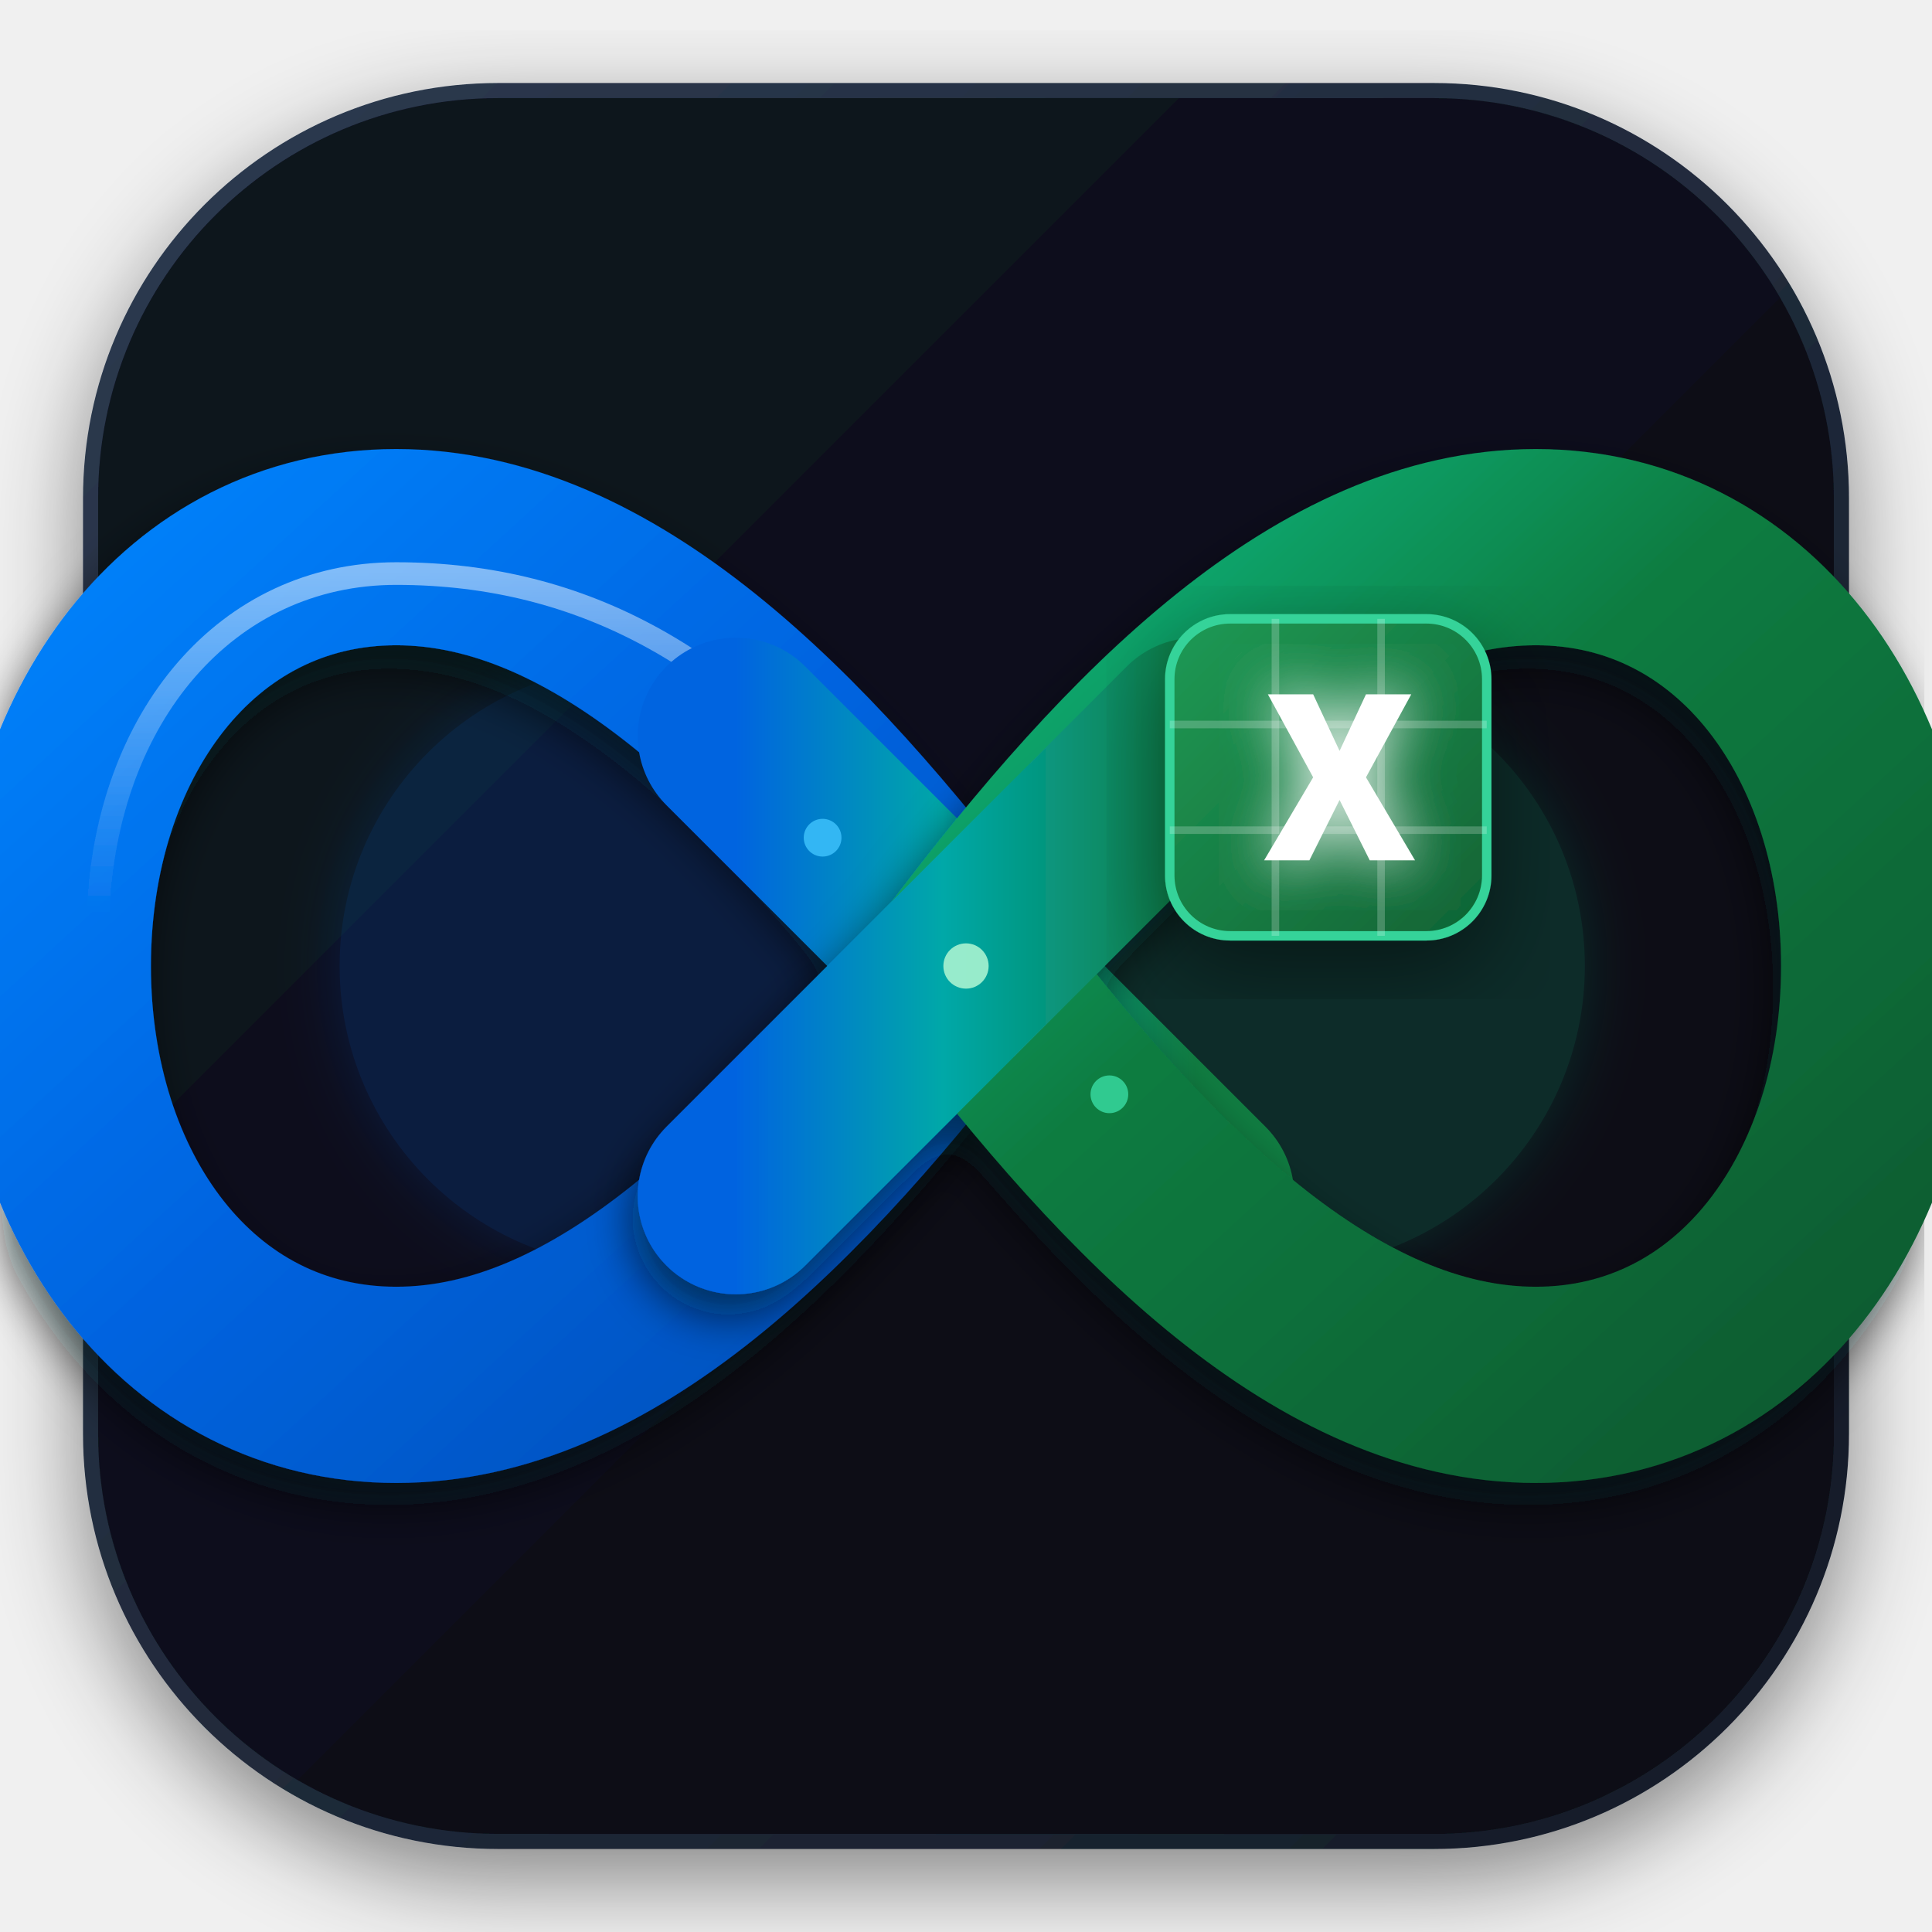
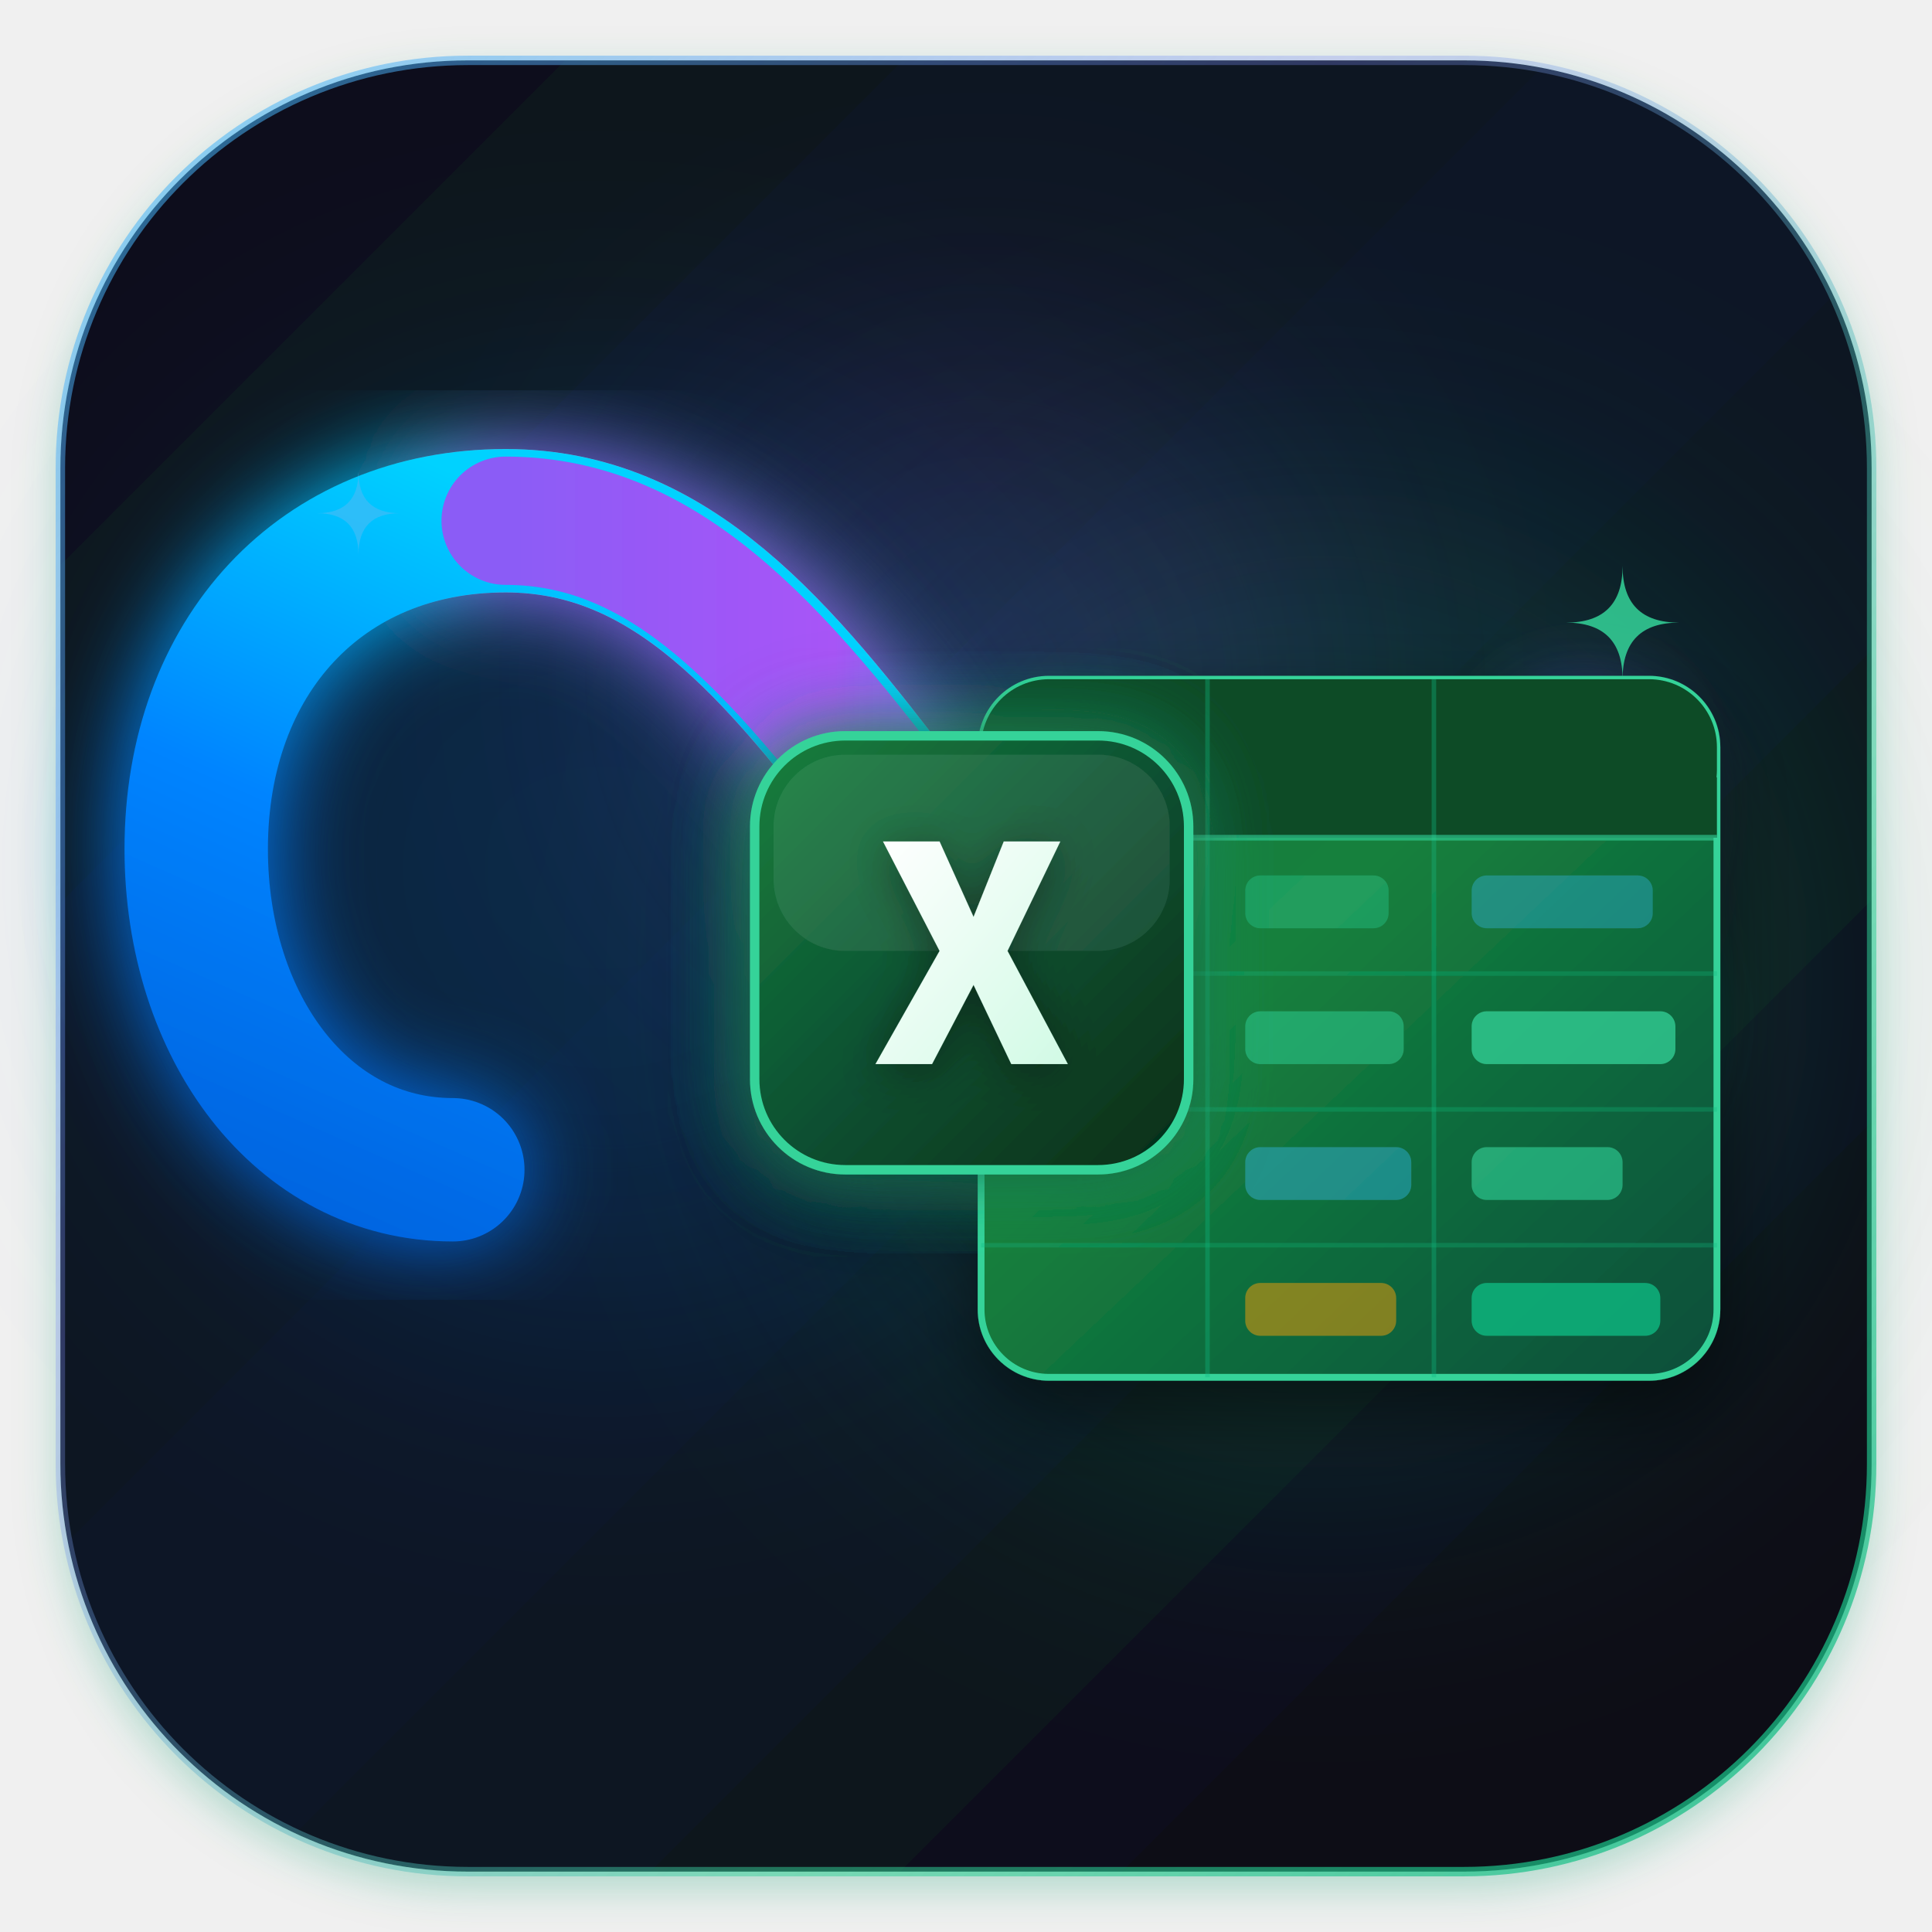
- <svg xmlns="http://www.w3.org/2000/svg" viewBox="0 0 512 512" width="100%" height="100%">
+ <svg xmlns="http://www.w3.org/2000/svg" viewBox="0 0 512 512" width="512" height="512">
  <defs>
    <linearGradient id="bgGrad" x1="0%" y1="0%" x2="100%" y2="100%">
-       <stop offset="0%" stop-color="#0E1420" />
-       <stop offset="100%" stop-color="#080C14" />
+       <stop offset="0%" stop-color="#0B0F19" />
+       <stop offset="50%" stop-color="#111827" />
+       <stop offset="100%" stop-color="#070A10" />
    </linearGradient>
    <linearGradient id="borderGrad" x1="0%" y1="0%" x2="100%" y2="100%">
-       <stop offset="0%" stop-color="#2D3A50" />
-       <stop offset="100%" stop-color="#141B26" />
+       <stop offset="0%" stop-color="#38BDF8" stop-opacity="0.6" />
+       <stop offset="35%" stop-color="#818CF8" stop-opacity="0.3" />
+       <stop offset="70%" stop-color="#34D399" stop-opacity="0.5" />
+       <stop offset="100%" stop-color="#10B981" stop-opacity="0.8" />
    </linearGradient>
-     <linearGradient id="metaBlueGrad" x1="0%" y1="0%" x2="100%" y2="100%">
-       <stop offset="0%" stop-color="#0082FB" />
-       <stop offset="50%" stop-color="#0064E0" />
-       <stop offset="100%" stop-color="#004FB8" />
+     <linearGradient id="metaLoopLeft" x1="0%" y1="100%" x2="50%" y2="0%">
+       <stop offset="0%" stop-color="#0064E0" />
+       <stop offset="50%" stop-color="#0084FF" />
+       <stop offset="100%" stop-color="#00D2FF" />
    </linearGradient>
-     <linearGradient id="transitionGrad" x1="0%" y1="50%" x2="100%" y2="50%">
-       <stop offset="0%" stop-color="#0064E0" />
-       <stop offset="45%" stop-color="#00A8A8" />
-       <stop offset="100%" stop-color="#107C41" />
+     <linearGradient id="metaLoopCenter" x1="0%" y1="0%" x2="100%" y2="100%">
+       <stop offset="0%" stop-color="#0084FF" />
+       <stop offset="40%" stop-color="#6366F1" />
+       <stop offset="70%" stop-color="#8B5CF6" />
+       <stop offset="100%" stop-color="#EC4899" />
    </linearGradient>
-     <linearGradient id="excelGreenGrad" x1="0%" y1="0%" x2="100%" y2="100%">
-       <stop offset="0%" stop-color="#10B981" />
-       <stop offset="40%" stop-color="#107C41" />
-       <stop offset="100%" stop-color="#0D5A30" />
+     <linearGradient id="bridgeFlow" x1="0%" y1="50%" x2="100%" y2="50%">
+       <stop offset="0%" stop-color="#8B5CF6" />
+       <stop offset="30%" stop-color="#A855F7" />
+       <stop offset="70%" stop-color="#06B6D4" />
+       <stop offset="100%" stop-color="#10B981" />
    </linearGradient>
-     <linearGradient id="sheetTileGrad" x1="0%" y1="0%" x2="100%" y2="100%">
-       <stop offset="0%" stop-color="#1F9A55" />
-       <stop offset="100%" stop-color="#106334" />
+     <linearGradient id="excelSheetGrad" x1="0%" y1="0%" x2="100%" y2="100%">
+       <stop offset="0%" stop-color="#107C41" />
+       <stop offset="40%" stop-color="#15803D" />
+       <stop offset="100%" stop-color="#064E3B" />
    </linearGradient>
-     <linearGradient id="specularGrad" x1="0%" y1="0%" x2="0%" y2="100%">
-       <stop offset="0%" stop-color="#FFFFFF" stop-opacity="0.5" />
-       <stop offset="100%" stop-color="#FFFFFF" stop-opacity="0" />
+     <linearGradient id="excelSheetGlow" x1="0%" y1="0%" x2="100%" y2="100%">
+       <stop offset="0%" stop-color="#22C55E" />
+       <stop offset="60%" stop-color="#10B981" />
+       <stop offset="100%" stop-color="#047857" />
    </linearGradient>
-     <filter id="softShadow" x="-20%" y="-20%" width="140%" height="140%">
-       <feDropShadow dx="0" dy="8" stdDeviation="12" flood-color="#000000" flood-opacity="0.45" />
-     </filter>
-     <filter id="glowEffect" x="-30%" y="-30%" width="160%" height="160%">
-       <feGaussianBlur stdDeviation="8" result="blur" />
+     <linearGradient id="excelBadgeGrad" x1="0%" y1="0%" x2="100%" y2="100%">
+       <stop offset="0%" stop-color="#15803D" />
+       <stop offset="50%" stop-color="#0F5132" />
+       <stop offset="100%" stop-color="#052E16" />
+     </linearGradient>
+     <linearGradient id="excelXGrad" x1="0%" y1="0%" x2="100%" y2="100%">
+       <stop offset="0%" stop-color="#FFFFFF" />
+       <stop offset="100%" stop-color="#D1FAE5" />
+     </linearGradient>
+     <filter id="neonGlowMeta" x="-20%" y="-20%" width="140%" height="140%">
+       <feGaussianBlur stdDeviation="12" result="blur" />
      <feComposite in="SourceGraphic" in2="blur" operator="over" />
    </filter>
-     <filter id="ribbonDepth" x="-20%" y="-20%" width="140%" height="140%">
-       <feDropShadow dx="-2" dy="6" stdDeviation="6" flood-color="#020813" flood-opacity="0.6" />
+     <filter id="neonGlowExcel" x="-20%" y="-20%" width="140%" height="140%">
+       <feGaussianBlur stdDeviation="10" result="blur" />
+       <feComposite in="SourceGraphic" in2="blur" operator="over" />
+     </filter>
+     <filter id="badgeShadow" x="-20%" y="-20%" width="150%" height="150%">
+       <feDropShadow dx="0" dy="12" stdDeviation="16" flood-color="#000000" flood-opacity="0.65" />
+       <feDropShadow dx="0" dy="4" stdDeviation="6" flood-color="#059669" flood-opacity="0.3" />
+     </filter>
+     <filter id="tileShadow" x="-15%" y="-15%" width="130%" height="130%">
+       <feDropShadow dx="0" dy="8" stdDeviation="10" flood-color="#000000" flood-opacity="0.5" />
    </filter>
  </defs>
-   <rect x="24" y="24" width="464" height="464" rx="108" fill="url(#bgGrad)" stroke="url(#borderGrad)" stroke-width="4" filter="url(#softShadow)" />
-   <circle cx="170" cy="256" r="80" fill="#0064E0" opacity="0.18" filter="url(#glowEffect)" />
-   <circle cx="340" cy="256" r="80" fill="#10B981" opacity="0.18" filter="url(#glowEffect)" />
-   <g filter="url(#ribbonDepth)">
-     <path d="M 256 256               C 210 195, 160 145, 105 145               C 50 145, 14 195, 14 256               C 14 317, 50 367, 105 367               C 160 367, 210 317, 256 256 Z" fill="none" stroke="url(#metaBlueGrad)" stroke-width="52" stroke-linecap="round" stroke-linejoin="round" />
-     <path d="M 230 220               C 195 175, 155 152, 105 152               C 60 152, 28 190, 26 242" fill="none" stroke="url(#specularGrad)" stroke-width="6" stroke-linecap="round" />
+   <rect x="16" y="16" width="480" height="480" rx="108" fill="url(#bgGrad)" filter="url(#badgeShadow)" />
+   <rect x="16" y="16" width="480" height="480" rx="108" fill="none" stroke="url(#borderGrad)" stroke-width="2.5" />
+   <circle cx="160" cy="230" r="120" fill="#0084FF" opacity="0.16" filter="blur(40px)" />
+   <circle cx="350" cy="260" r="130" fill="#10B981" opacity="0.18" filter="blur(40px)" />
+   <circle cx="260" cy="180" r="90" fill="#8B5CF6" opacity="0.14" filter="blur(35px)" />
+   <g id="metaRibbon" filter="url(#neonGlowMeta)">
+     <path d="M 120 310              C 80 310, 52 272, 52 225              C 52 174, 85 138, 134 138              C 178 138, 206 172, 238 214              L 246 225" fill="none" stroke="url(#metaLoopLeft)" stroke-width="38" stroke-linecap="round" />
+     <path d="M 238 214              C 270 256, 298 290, 342 290              C 388 290, 420 254, 420 205" fill="none" stroke="url(#metaLoopCenter)" stroke-width="38" stroke-linecap="round" opacity="0.85" />
+     <path d="M 134 138              C 178 138, 208 174, 246 225              C 284 276, 314 310, 360 310              C 388 310, 412 294, 425 270" fill="none" stroke="url(#bridgeFlow)" stroke-width="34" stroke-linecap="round" />
  </g>
-   <path d="M 195 195             C 225 225, 287 287, 317 317" fill="none" stroke="url(#transitionGrad)" stroke-width="52" stroke-linecap="round" />
-   <g filter="url(#ribbonDepth)">
-     <path d="M 256 256               C 302 317, 352 367, 407 367               C 462 367, 498 317, 498 256               C 498 195, 462 145, 407 145               C 352 145, 302 195, 256 256 Z" fill="none" stroke="url(#excelGreenGrad)" stroke-width="52" stroke-linecap="round" stroke-linejoin="round" />
-     <path d="M 195 317               C 225 287, 287 225, 317 195" fill="none" stroke="url(#transitionGrad)" stroke-width="52" stroke-linecap="round" />
+   <g id="transformationEnergy">
+     <circle cx="246" cy="225" r="9" fill="#FFFFFF" opacity="0.9" filter="drop-shadow(0 0 8px #38BDF8)" />
+     <path d="M 246 200 L 246 250" stroke="#FFFFFF" stroke-width="2" opacity="0.4" stroke-dasharray="2 3" />
+     <path d="M 221 225 L 271 225" stroke="#FFFFFF" stroke-width="2" opacity="0.4" stroke-dasharray="2 3" />
  </g>
-   <g transform="translate(352, 206)" filter="url(#softShadow)">
-     <rect x="-42" y="-42" width="84" height="84" rx="16" fill="url(#sheetTileGrad)" stroke="#34D399" stroke-width="2.5" />
-     <line x1="-42" y1="-14" x2="42" y2="-14" stroke="rgba(255,255,255,0.22)" stroke-width="2" />
-     <line x1="-42" y1="14" x2="42" y2="14" stroke="rgba(255,255,255,0.22)" stroke-width="2" />
-     <line x1="-14" y1="-42" x2="-14" y2="42" stroke="rgba(255,255,255,0.22)" stroke-width="2" />
-     <line x1="14" y1="-42" x2="14" y2="42" stroke="rgba(255,255,255,0.22)" stroke-width="2" />
-     <path d="M -16 -22 L -4 -22 L 3 -7 L 10 -22 L 22 -22 L 10 0 L 23 22 L 11 22 L 3 6 L -5 22 L -17 22 L -4 0 Z" fill="#FFFFFF" filter="url(#glowEffect)" />
+   <g id="excelSpreadsheet" filter="url(#tileShadow)">
+     <g transform="translate(230, 160)">
+       <rect x="30" y="20" width="195" height="185" rx="18" fill="url(#excelSheetGrad)" stroke="#34D399" stroke-width="1.8" />
+       <rect x="30" y="20" width="195" height="42" rx="18" fill="#0B4B27" />
+       <rect x="30" y="46" width="195" height="16" fill="#0B4B27" />
+       <line x1="90" y1="20" x2="90" y2="205" stroke="#10B981" stroke-width="1.2" stroke-opacity="0.35" />
+       <line x1="150" y1="20" x2="150" y2="205" stroke="#10B981" stroke-width="1.2" stroke-opacity="0.35" />
+       <line x1="30" y1="62" x2="225" y2="62" stroke="#34D399" stroke-width="1.5" stroke-opacity="0.6" />
+       <line x1="30" y1="98" x2="225" y2="98" stroke="#10B981" stroke-width="1.2" stroke-opacity="0.3" />
+       <line x1="30" y1="134" x2="225" y2="134" stroke="#10B981" stroke-width="1.2" stroke-opacity="0.3" />
+       <line x1="30" y1="170" x2="225" y2="170" stroke="#10B981" stroke-width="1.2" stroke-opacity="0.3" />
+       <rect x="100" y="72" width="38" height="14" rx="4" fill="#34D399" opacity="0.35" />
+       <rect x="160" y="72" width="48" height="14" rx="4" fill="#38BDF8" opacity="0.35" />
+       <rect x="100" y="108" width="42" height="14" rx="4" fill="#34D399" opacity="0.5" />
+       <rect x="160" y="108" width="54" height="14" rx="4" fill="#34D399" opacity="0.75" />
+       <rect x="100" y="144" width="44" height="14" rx="4" fill="#38BDF8" opacity="0.4" />
+       <rect x="160" y="144" width="40" height="14" rx="4" fill="#34D399" opacity="0.6" />
+       <rect x="100" y="180" width="40" height="14" rx="4" fill="#F59E0B" opacity="0.5" />
+       <rect x="160" y="180" width="50" height="14" rx="4" fill="#10B981" opacity="0.8" />
+     </g>
+     <g transform="translate(200, 195)" filter="url(#neonGlowExcel)">
+       <rect x="0" y="0" width="115" height="115" rx="24" fill="url(#excelBadgeGrad)" stroke="#34D399" stroke-width="2.5" />
+       <rect x="5" y="5" width="105" height="52" rx="19" fill="#FFFFFF" opacity="0.08" />
+       <path d="M 34 28                L 49 28                L 58 48                L 66 28                L 81 28                L 67 57                L 83 87                L 68 87                L 58 66                L 47 87                L 32 87                L 49 57                Z" fill="url(#excelXGrad)" filter="drop-shadow(0 2px 6px rgba(0,0,0,0.4))" />
+     </g>
  </g>
-   <circle cx="218" cy="222" r="5" fill="#38BDF8" opacity="0.9" />
-   <circle cx="256" cy="256" r="6" fill="#A7F3D0" opacity="0.9" />
-   <circle cx="294" cy="290" r="5" fill="#34D399" opacity="0.9" />
+   <g id="precisionAccents">
+     <path d="M 430 150 Q 430 165 445 165 Q 430 165 430 180 Q 430 165 415 165 Q 430 165 430 150 Z" fill="#34D399" opacity="0.85" />
+     <path d="M 95 125 Q 95 136 106 136 Q 95 136 95 147 Q 95 136 84 136 Q 95 136 95 125 Z" fill="#38BDF8" opacity="0.8" />
+   </g>
</svg>
